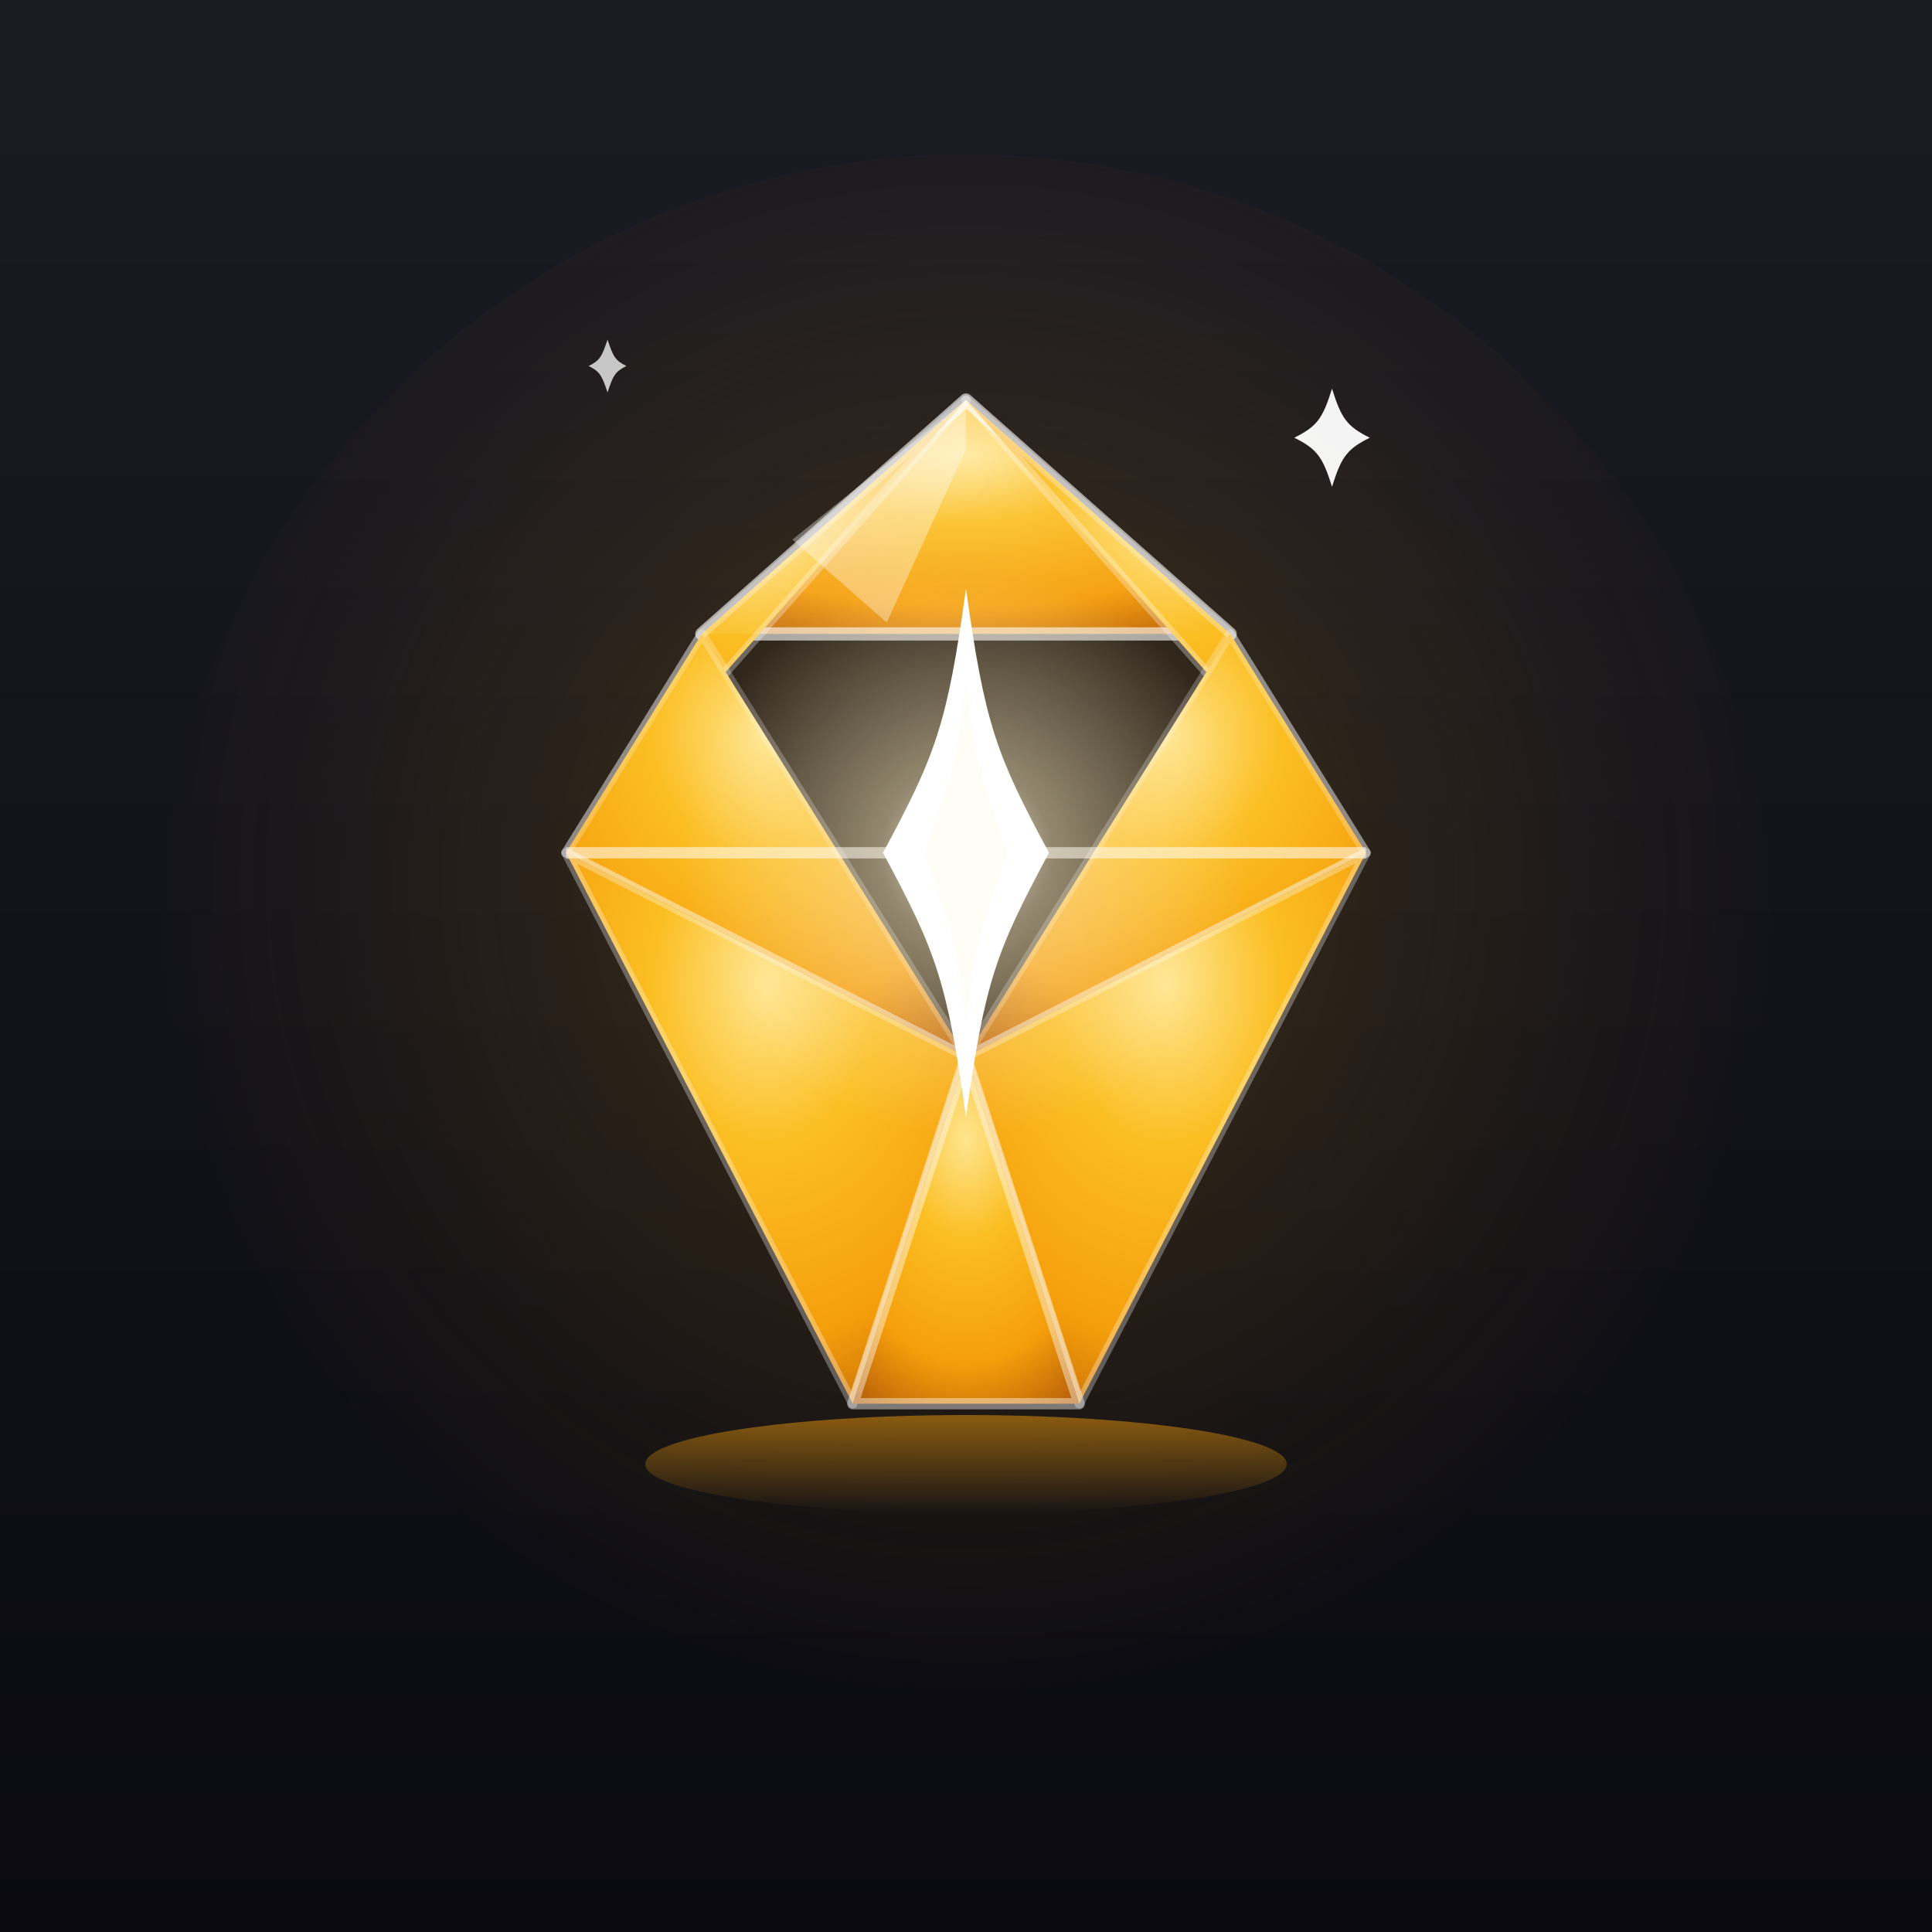
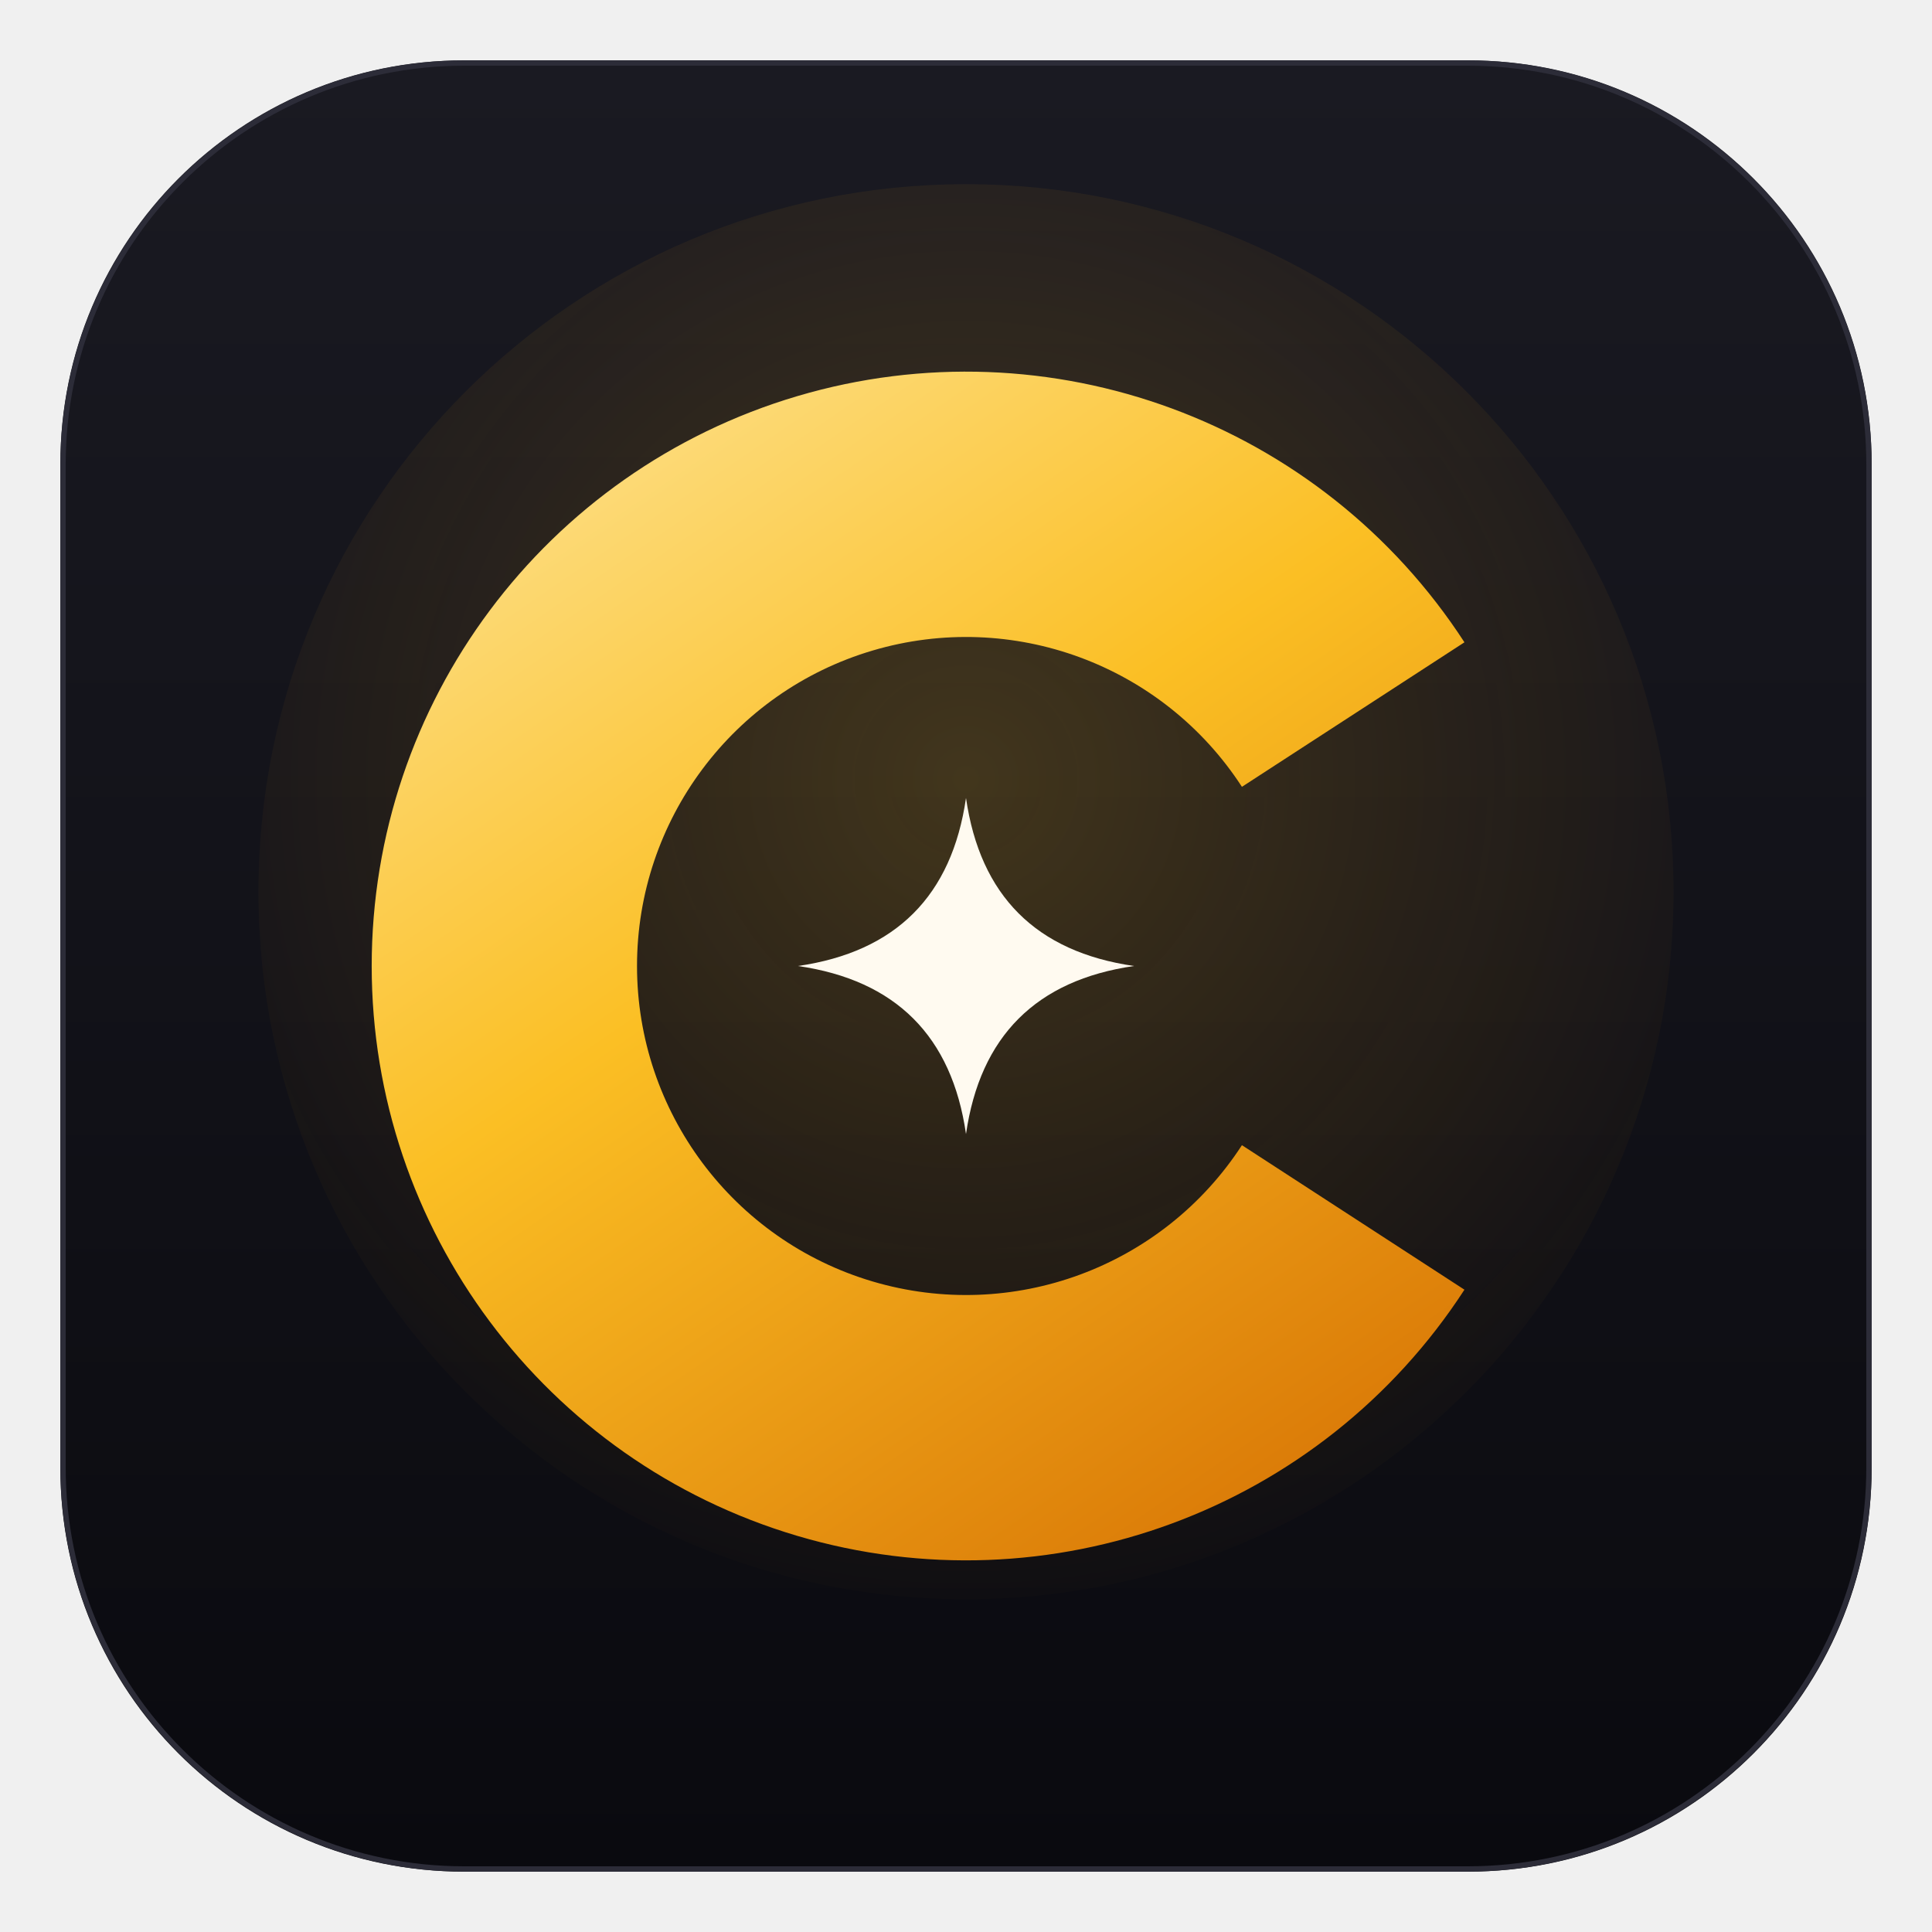
<svg xmlns="http://www.w3.org/2000/svg" width="1024" height="1024" viewBox="0 0 1024 1024">
-   <defs>
-     <linearGradient id="bg" x1="0" y1="0" x2="0" y2="1">
-       <stop offset="0" stop-color="#1b1b24" />
-       <stop offset="0.5" stop-color="#12121a" />
-       <stop offset="1" stop-color="#0a0a10" />
-     </linearGradient>
-     <radialGradient id="halo" cx="0.5" cy="0.45" r="0.5">
-       <stop offset="0" stop-color="#fbbf24" stop-opacity="0.20" />
-       <stop offset="0.55" stop-color="#f59e0b" stop-opacity="0.09" />
-       <stop offset="1" stop-color="#f59e0b" stop-opacity="0" />
-     </radialGradient>
-     <radialGradient id="gem" cx="0.5" cy="0.24" r="0.95">
-       <stop offset="0" stop-color="#ffe58f" />
-       <stop offset="0.3" stop-color="#fbbf24" />
-       <stop offset="0.68" stop-color="#f59e0b" />
-       <stop offset="1" stop-color="#a85008" />
-     </radialGradient>
-     <linearGradient id="sheen" x1="0" y1="0" x2="1" y2="1">
-       <stop offset="0" stop-color="#ffffff" stop-opacity="0.55" />
-       <stop offset="0.5" stop-color="#ffffff" stop-opacity="0.08" />
-       <stop offset="1" stop-color="#ffffff" stop-opacity="0" />
-     </linearGradient>
-     <radialGradient id="sparkGlow" cx="0.5" cy="0.5" r="0.5">
-       <stop offset="0" stop-color="#ffffff" stop-opacity="0.9" />
-       <stop offset="0.3" stop-color="#fff3d6" stop-opacity="0.45" />
-       <stop offset="1" stop-color="#fff3d6" stop-opacity="0" />
-     </radialGradient>
-     <linearGradient id="floor" x1="0" y1="0" x2="0" y2="1">
-       <stop offset="0" stop-color="#f59e0b" stop-opacity="0.5" />
-       <stop offset="1" stop-color="#f59e0b" stop-opacity="0" />
-     </linearGradient>
-   </defs>
-   <rect x="0" y="0" width="1024" height="1024" fill="url(#bg)" />
-   <circle cx="512" cy="512" r="430" fill="url(#halo)" />
-   <g stroke="#ffffff" stroke-linejoin="round" stroke-linecap="round">
-     <polygon points="512,212 372,336 652,336" fill="url(#gem)" stroke-opacity="0.6" stroke-width="7" />
-     <polygon points="512,212 372,336 300,452" fill="url(#gem)" stroke-opacity="0.3" stroke-width="5" />
-     <polygon points="512,212 652,336 724,452" fill="url(#gem)" stroke-opacity="0.3" stroke-width="5" />
-     <polygon points="372,336 300,452 512,560" fill="url(#gem)" stroke-opacity="0.24" stroke-width="5" />
-     <polygon points="652,336 724,452 512,560" fill="url(#gem)" stroke-opacity="0.24" stroke-width="5" />
-     <polygon points="300,452 512,560 452,744" fill="url(#gem)" stroke-opacity="0.3" stroke-width="5" />
-     <polygon points="724,452 512,560 572,744" fill="url(#gem)" stroke-opacity="0.3" stroke-width="5" />
-     <polygon points="512,560 452,744 572,744" fill="url(#gem)" stroke-opacity="0.42" stroke-width="6" />
-   </g>
-   <polygon points="512,212 372,336 652,336" fill="url(#sheen)" />
-   <polygon points="512,212 420,286 470,330 512,238" fill="#ffffff" opacity="0.35" />
-   <line x1="300" y1="452" x2="724" y2="452" stroke="#ffffff" stroke-opacity="0.55" stroke-width="6" />
-   <ellipse cx="512" cy="776" rx="170" ry="26" fill="url(#floor)" />
-   <circle cx="512" cy="452" r="150" fill="url(#sparkGlow)" />
-   <path d="M512 312 C 522 384, 528 400, 556 452 C 528 504, 522 520, 512 592 C 502 520, 496 504, 468 452 C 496 400, 502 384, 512 312 Z" fill="#ffffff" />
-   <path d="M512 360 C 516 400, 519 410, 534 452 C 519 494, 516 504, 512 544 C 508 504, 505 494, 490 452 C 505 410, 508 400, 512 360 Z" fill="#fffdf5" opacity="0.95" />
-   <g transform="translate(706,232)">
-     <path d="M0 -26 C 5 -10, 8 -6, 20 0 C 8 6, 5 10, 0 26 C -5 10, -8 6, -20 0 C -8 -6, -5 -10, 0 -26 Z" fill="#ffffff" opacity="0.95" />
-   </g>
-   <g transform="translate(322,194)">
-     <path d="M0 -14 C 3 -5, 4 -3, 10 0 C 4 3, 3 5, 0 14 C -3 5, -4 3, -10 0 C -4 -3, -3 -5, 0 -14 Z" fill="#ffffff" opacity="0.75" />
+   <g transform="translate(32,32) scale(0.9375)">
+     <defs>
+       <linearGradient id="tile" x1="0" y1="0" x2="0" y2="1">
+         <stop offset="0" stop-color="#1a1a22" />
+         <stop offset="1" stop-color="#0a0a0f" />
+       </linearGradient>
+       <radialGradient id="halo" cx="0.5" cy="0.42" r="0.62">
+         <stop offset="0" stop-color="#fbbf24" stop-opacity="0.20" />
+         <stop offset="1" stop-color="#f59e0b" stop-opacity="0" />
+       </radialGradient>
+       <linearGradient id="ring" x1="0.18" y1="0" x2="0.82" y2="1">
+         <stop offset="0" stop-color="#fde08a" />
+         <stop offset="0.42" stop-color="#fbbf24" />
+         <stop offset="1" stop-color="#d97706" />
+       </linearGradient>
+     </defs>
+     <rect width="1024" height="1024" rx="228" fill="url(#tile)" />
+     <rect x="1.5" y="1.5" width="1021" height="1021" rx="227" fill="none" stroke="#2c2c38" stroke-width="3" />
+     <circle cx="512" cy="470" r="400" fill="url(#halo)" />
+     <path d="M793.8 329.0 A336 336 0 1 0 793.8 695.0 L668.0 613.3 A186 186 0 1 1 668.0 410.7 Z" fill="url(#ring)" />
+     <path d="M512 417 Q524 500 607 512 Q524 524 512 607 Q500 524 417 512 Q500 500 512 417 Z" fill="#fffaf0" />
  </g>
</svg>
